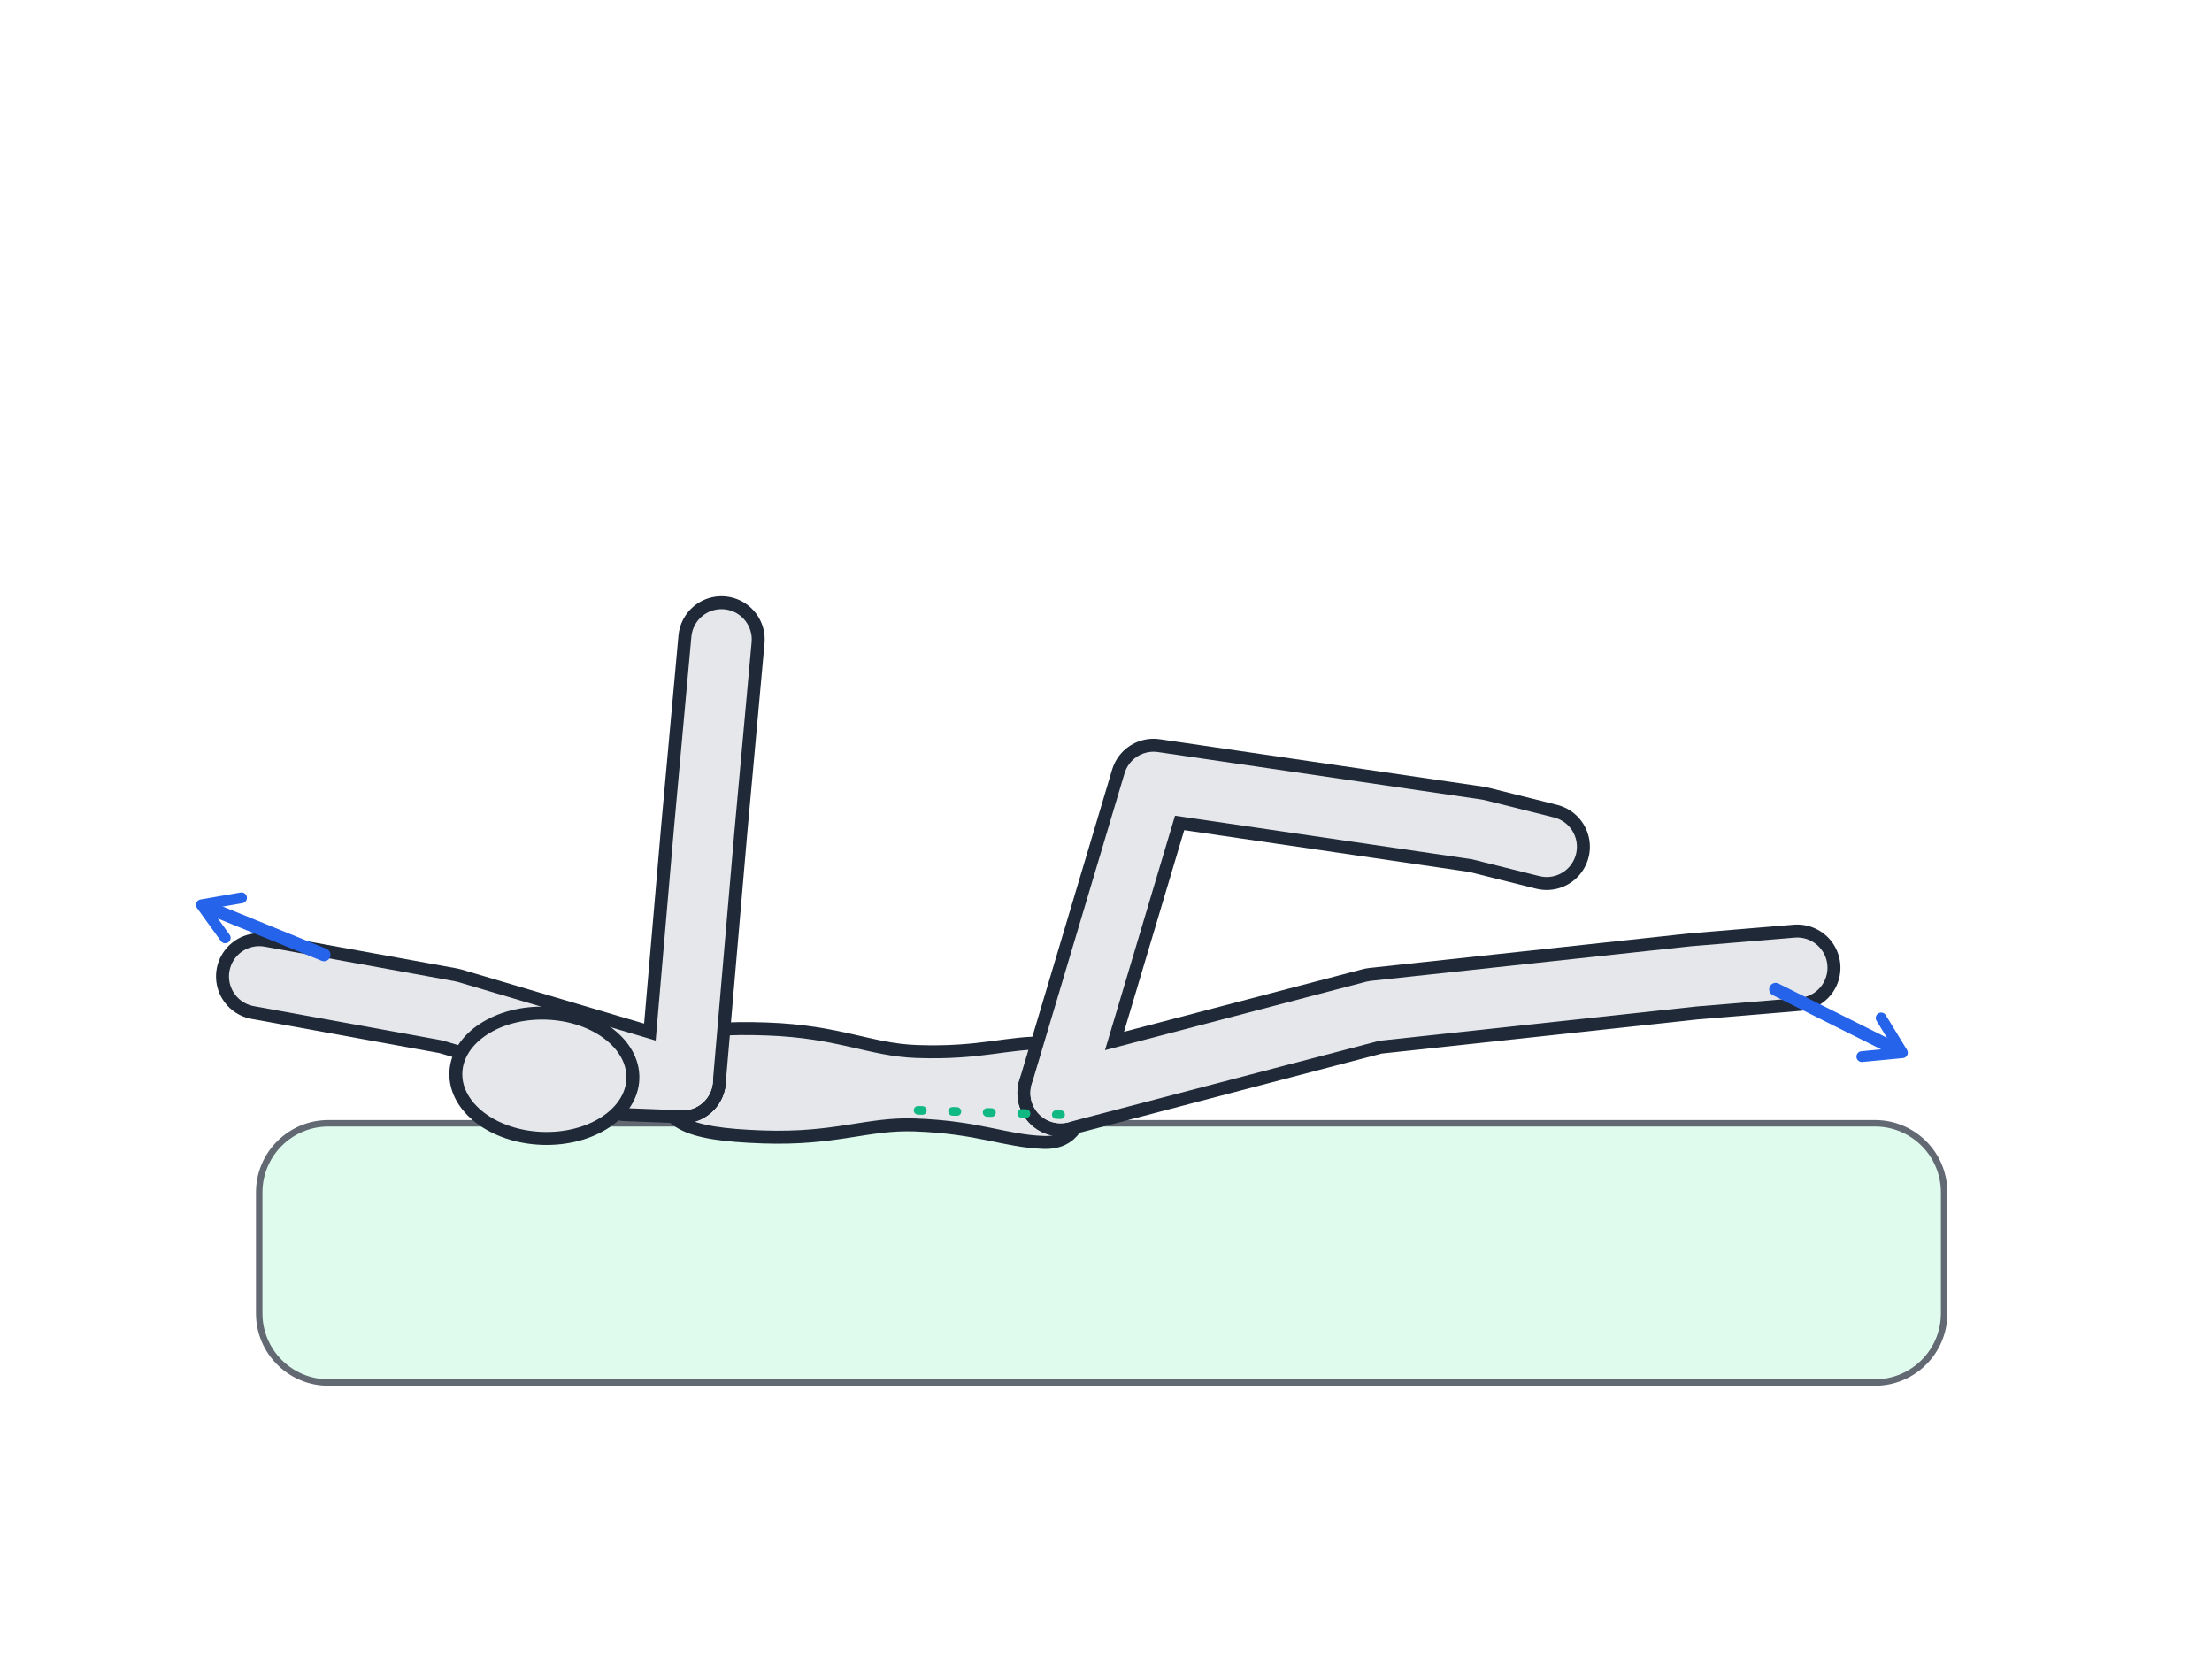
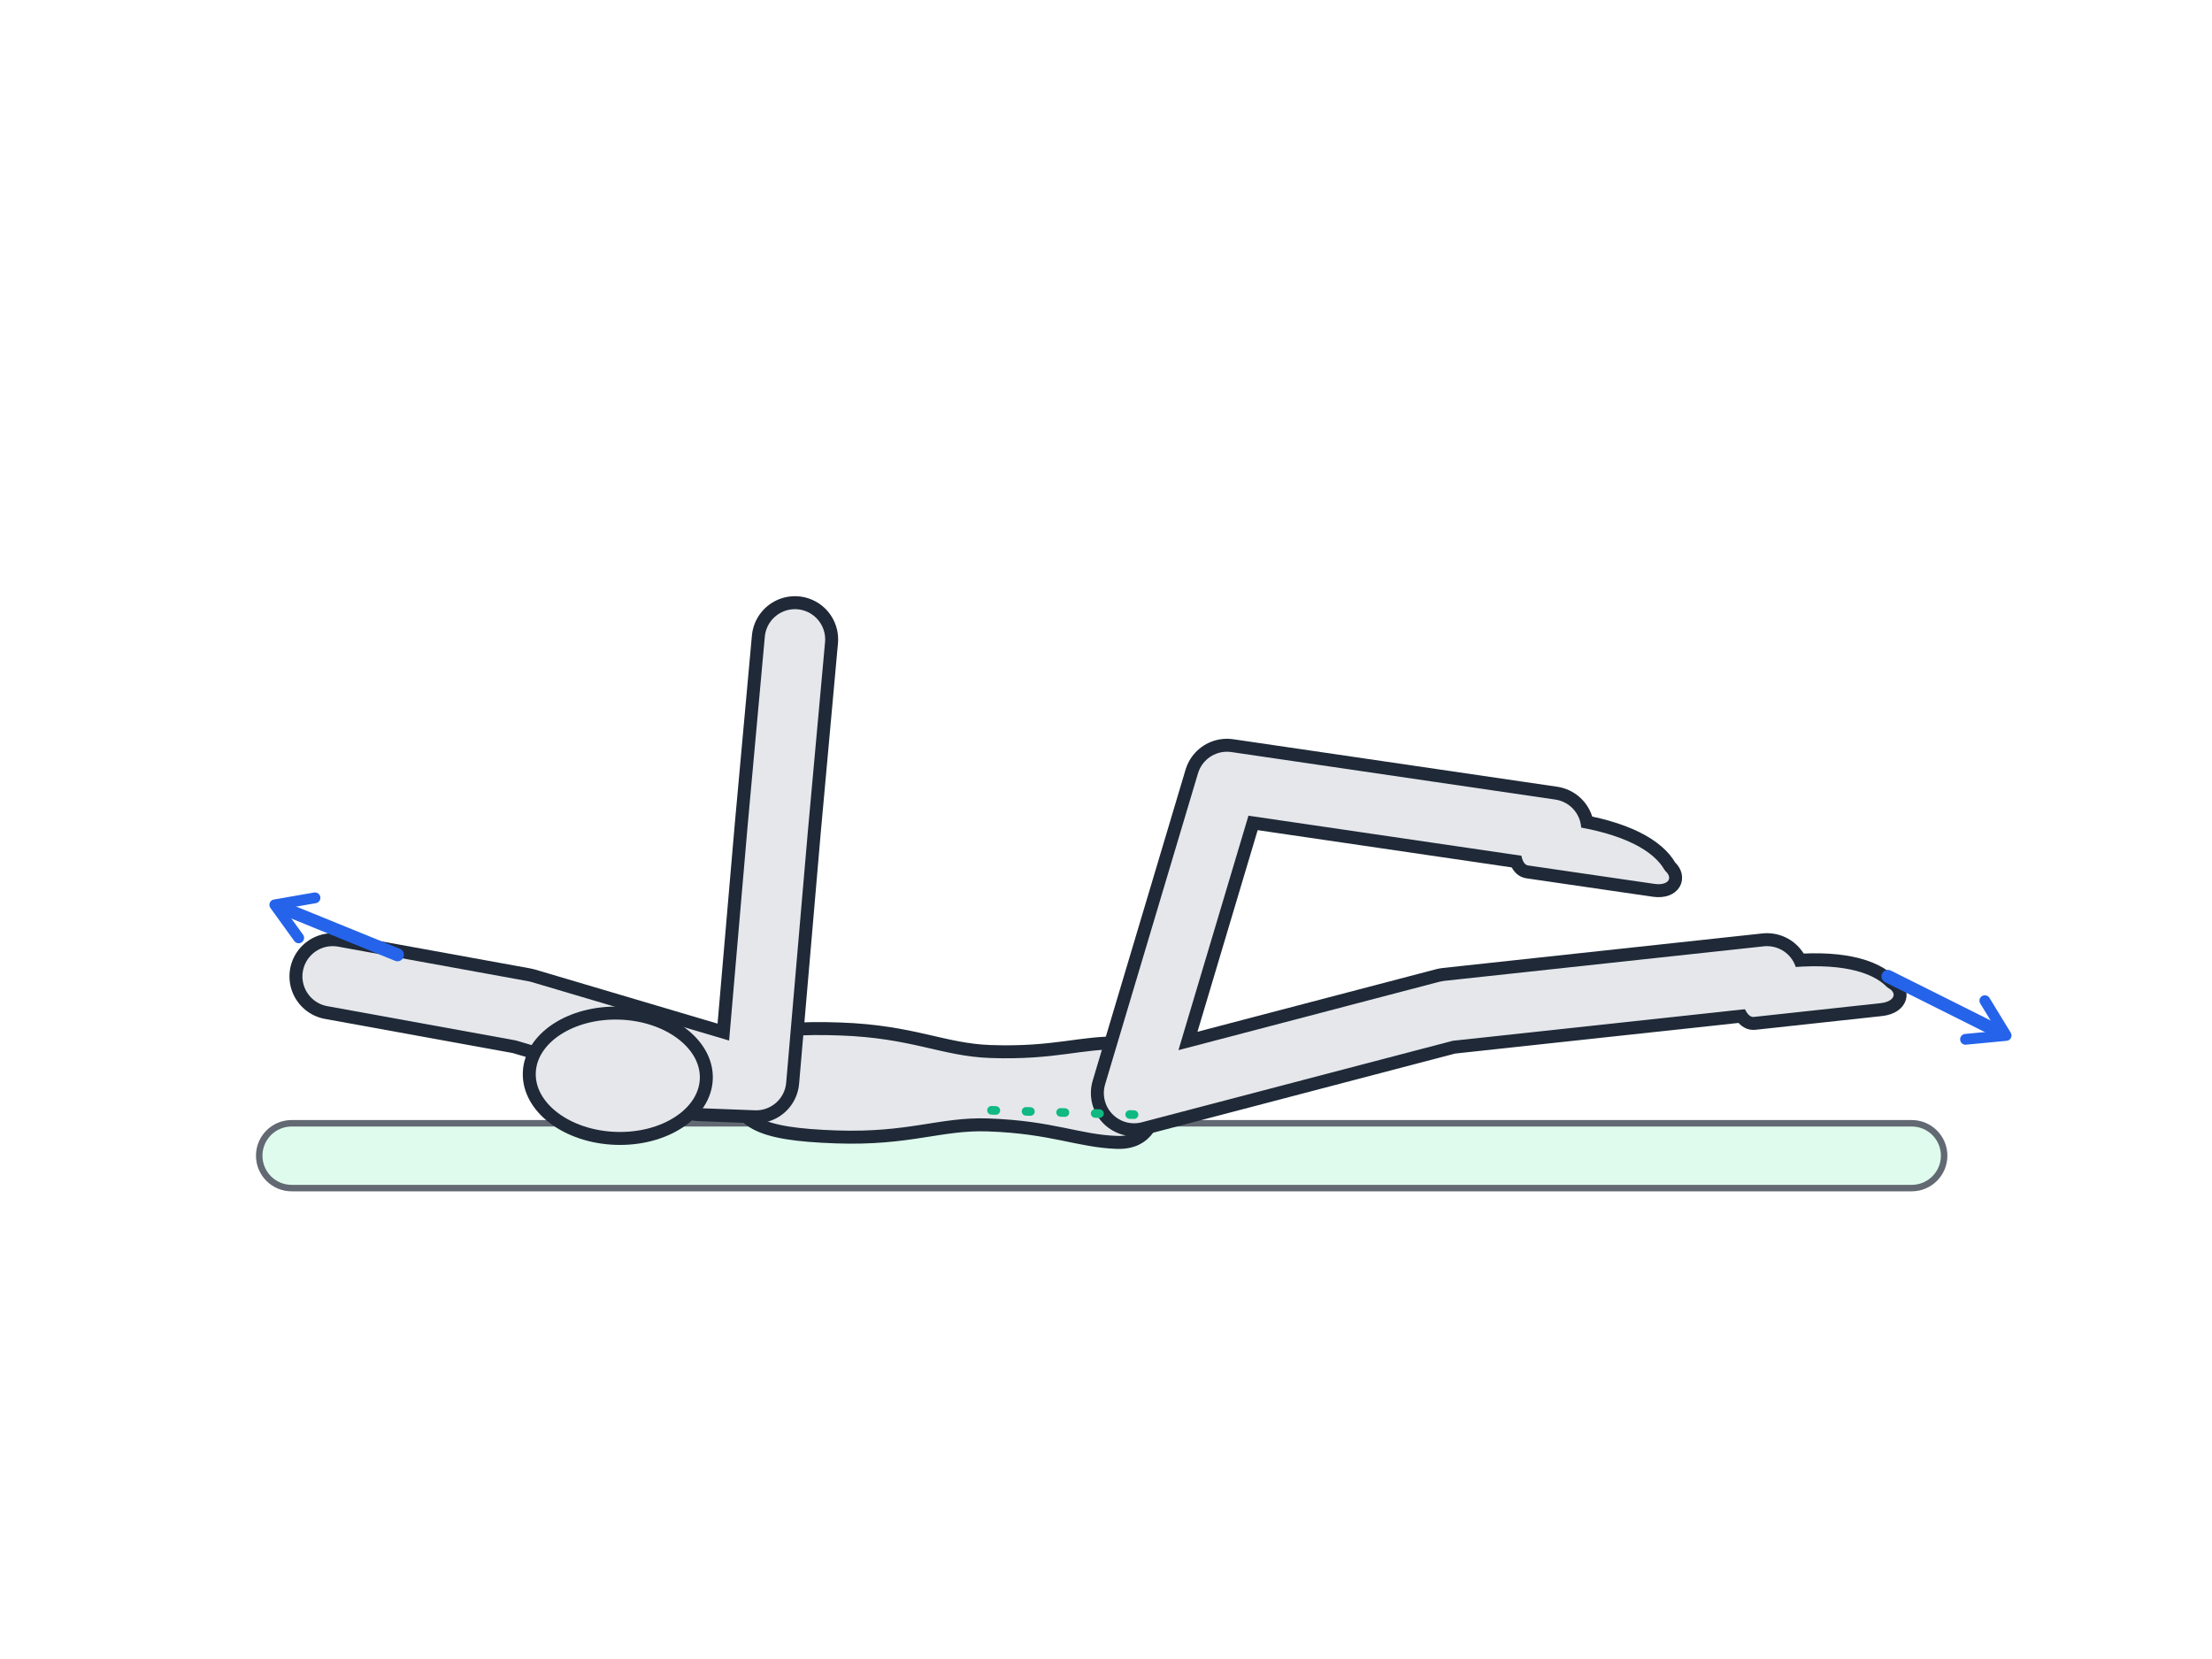
<svg xmlns="http://www.w3.org/2000/svg" viewBox="0 0 1024 768" role="img" aria-labelledby="c04t c04d">
  <defs>
    <marker id="ah" markerUnits="userSpaceOnUse" markerWidth="26" markerHeight="26" refX="18" refY="13" orient="auto-start-reverse">
      <path d="M5,3 L21,13 L5,23" fill="none" stroke="#2563EB" stroke-width="5" stroke-linecap="round" stroke-linejoin="round" />
    </marker>
-     <path id="trunk" d="M 0,-10 C 20,-10 25,2 25,38 C 25,72 17,86 17,108 C 17,138 23,150 23,168 C 23,182 12,186 0,186 C -12,186 -23,182 -23,168 C -23,150 -17,138 -17,108 C -17,86 -25,72 -25,38 C -25,2 -20,-10 0,-10 Z" />
-     <g id="c04-limbs" fill="none">
-       <line x1="316" y1="500" x2="290" y2="499" />
-       <polyline points="316,500 208,468 120,452" />
-       <polyline points="316,500 326,384 334,296" />
-       <polyline points="491,506 636,468 784,452 832,448" />
-       <polyline points="491,506 534,362 684,384 716,392" />
-     </g>
+     <path id="TK" d="M 0,-10 C 20,-10 25,2 25,38 C 25,72 17,86 17,108 C 17,138 23,150 23,168 C 23,182 12,186 0,186 C -12,186 -23,182 -23,168 C -23,150 -17,138 -17,108 C -17,86 -25,72 -25,38 C -25,2 -20,-10 0,-10 Z" />
+     <path id="FT" d="M 8,-6 C 34,-6 50,0 57,9 C 63,13 61,21 51,21 L -8,21 C -18,21 -18,-3 -9,-5 Z" />
  </defs>
  <g id="mat">
-     <rect x="120" y="520" width="780" height="120" rx="32" fill="#D1FAE5" stroke="#1F2937" stroke-width="3" opacity="0.7" />
+     <rect x="120" y="520" width="780" height="30" rx="15" fill="#D1FAE5" stroke="#1F2937" stroke-width="3" opacity="0.7" />
  </g>
-   <g id="body-end" />
-   <g id="body-start" stroke-linecap="round" stroke-linejoin="round">
-     <use href="#trunk" transform="translate(316 500) rotate(-88)" fill="#E5E7EB" stroke="#1F2937" stroke-width="6" />
-     <use href="#c04-limbs" stroke="#1F2937" stroke-width="40" />
-     <use href="#c04-limbs" stroke="#E5E7EB" stroke-width="28" />
-     <ellipse cx="252" cy="498" rx="29" ry="41" fill="#E5E7EB" stroke="#1F2937" stroke-width="6" transform="rotate(-88 252 498)" />
-   </g>
-   <g id="movement-arrows" fill="none" stroke="#2563EB" stroke-width="6" stroke-linecap="round" stroke-linejoin="round">
-     <path d="M 150 442 L 96 420" marker-end="url(#ah)" />
-     <path d="M 822 458 L 878 486" marker-end="url(#ah)" />
-   </g>
-   <g id="safety-cues" fill="none" stroke="#10B981" stroke-width="4" stroke-linecap="round" stroke-dasharray="2 14">
-     <line x1="425" y1="514" x2="491" y2="516" />
+   <g transform="translate(34 0)">
+     <g id="body-end" />
+     <g id="body-start" stroke-linecap="round" stroke-linejoin="round">
+       <use href="#TK" transform="translate(316 500) rotate(-88.0)" fill="#E5E7EB" stroke="#1F2937" stroke-width="6" />
+       <path d="M 316,500 L 208,468 L 120,452 M 316,500 L 326,384 L 334,296 M 491,506 L 636,468 L 784,452 M 491,506 L 534,362 L 684,384 M 316,500 L 290,499" fill="none" stroke="#1F2937" stroke-width="40" />
+       <use href="#FT" transform="translate(784 452) rotate(-6.2)" fill="#E5E7EB" stroke="#1F2937" stroke-width="6" />
+       <use href="#FT" transform="translate(684 384) rotate(8.3)" fill="#E5E7EB" stroke="#1F2937" stroke-width="6" />
+       <path d="M 316,500 L 208,468 L 120,452 M 316,500 L 326,384 L 334,296 M 491,506 L 636,468 L 784,452 M 491,506 L 534,362 L 684,384 M 316,500 L 290,499" fill="none" stroke="#E5E7EB" stroke-width="28" />
+       <ellipse cx="252" cy="498" rx="29" ry="41" fill="#E5E7EB" stroke="#1F2937" stroke-width="6" transform="rotate(-88 252 498)" />
+     </g>
+     <g id="movement-arrows">
+       <path d="M 150 442 L 96 420" fill="none" stroke="#2563EB" stroke-width="6" stroke-linecap="round" stroke-linejoin="round" marker-end="url(#ah)" />
+       <path d="M 840 452 L 892 478" fill="none" stroke="#2563EB" stroke-width="6" stroke-linecap="round" stroke-linejoin="round" marker-end="url(#ah)" />
+     </g>
+     <g id="safety-cues" fill="none" stroke="#10B981" stroke-width="4" stroke-linecap="round" stroke-dasharray="2 14">
+       <line x1="425" y1="514" x2="491" y2="516" />
+     </g>
  </g>
</svg>
